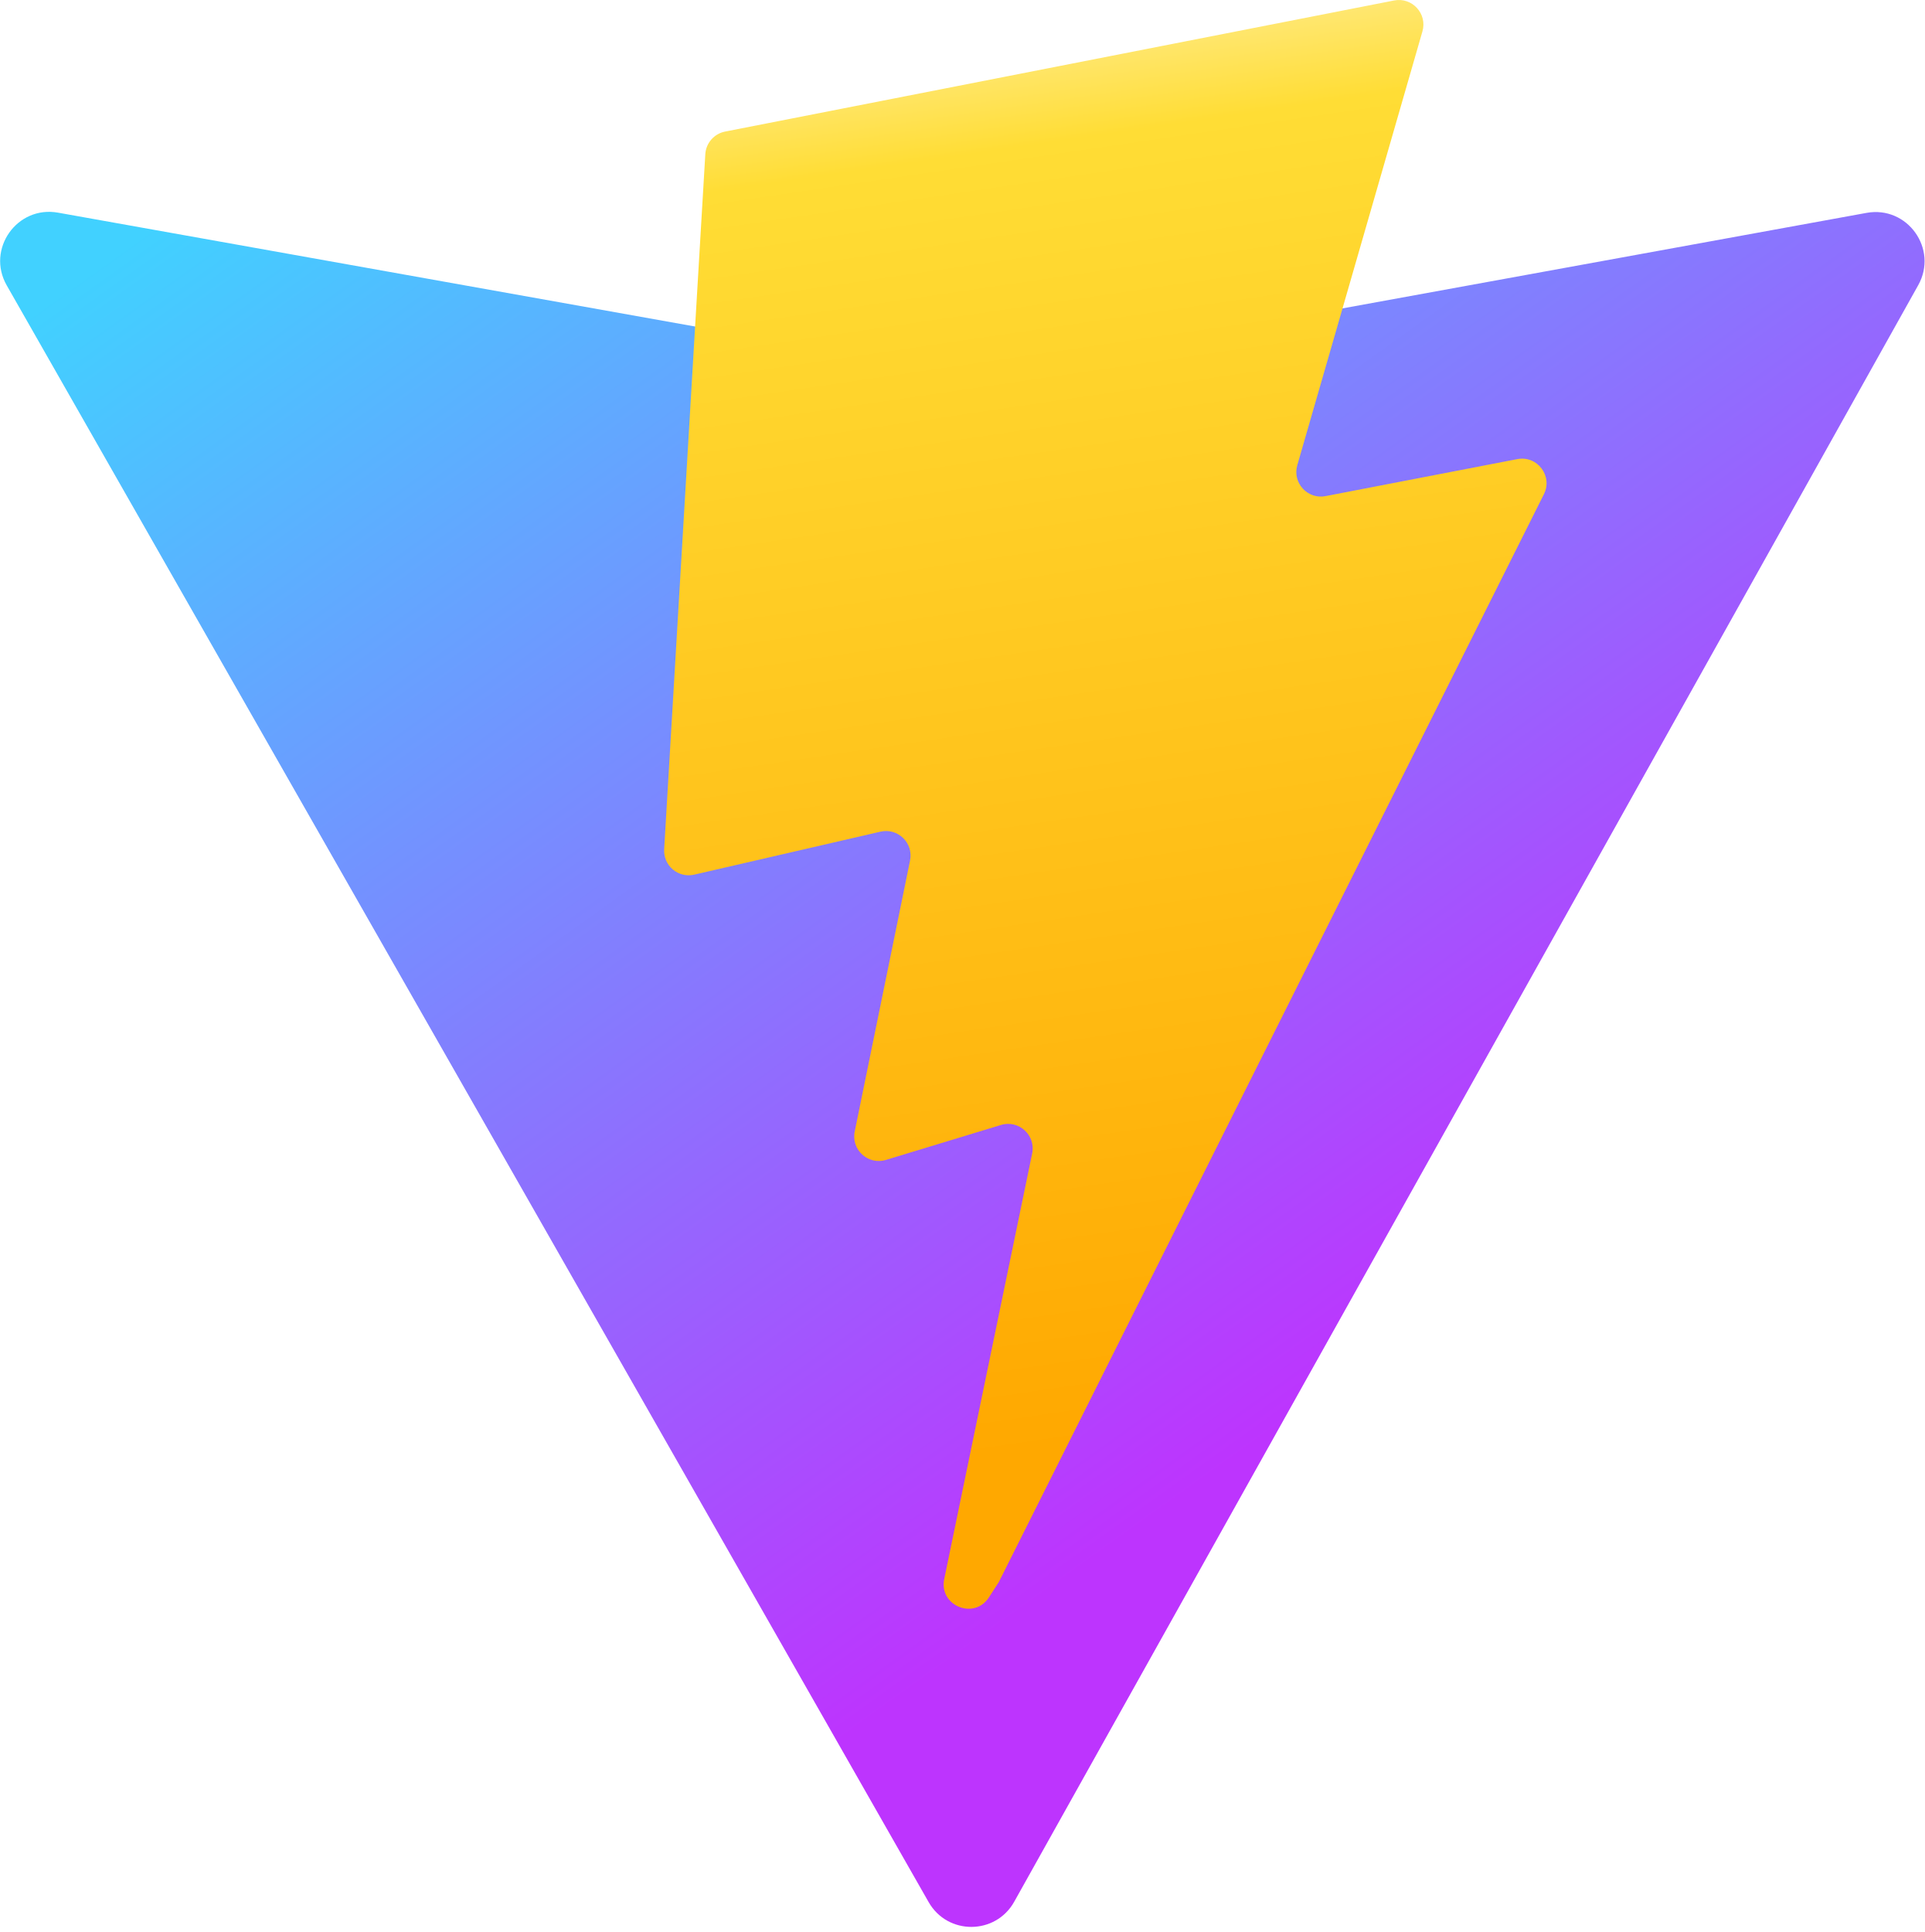
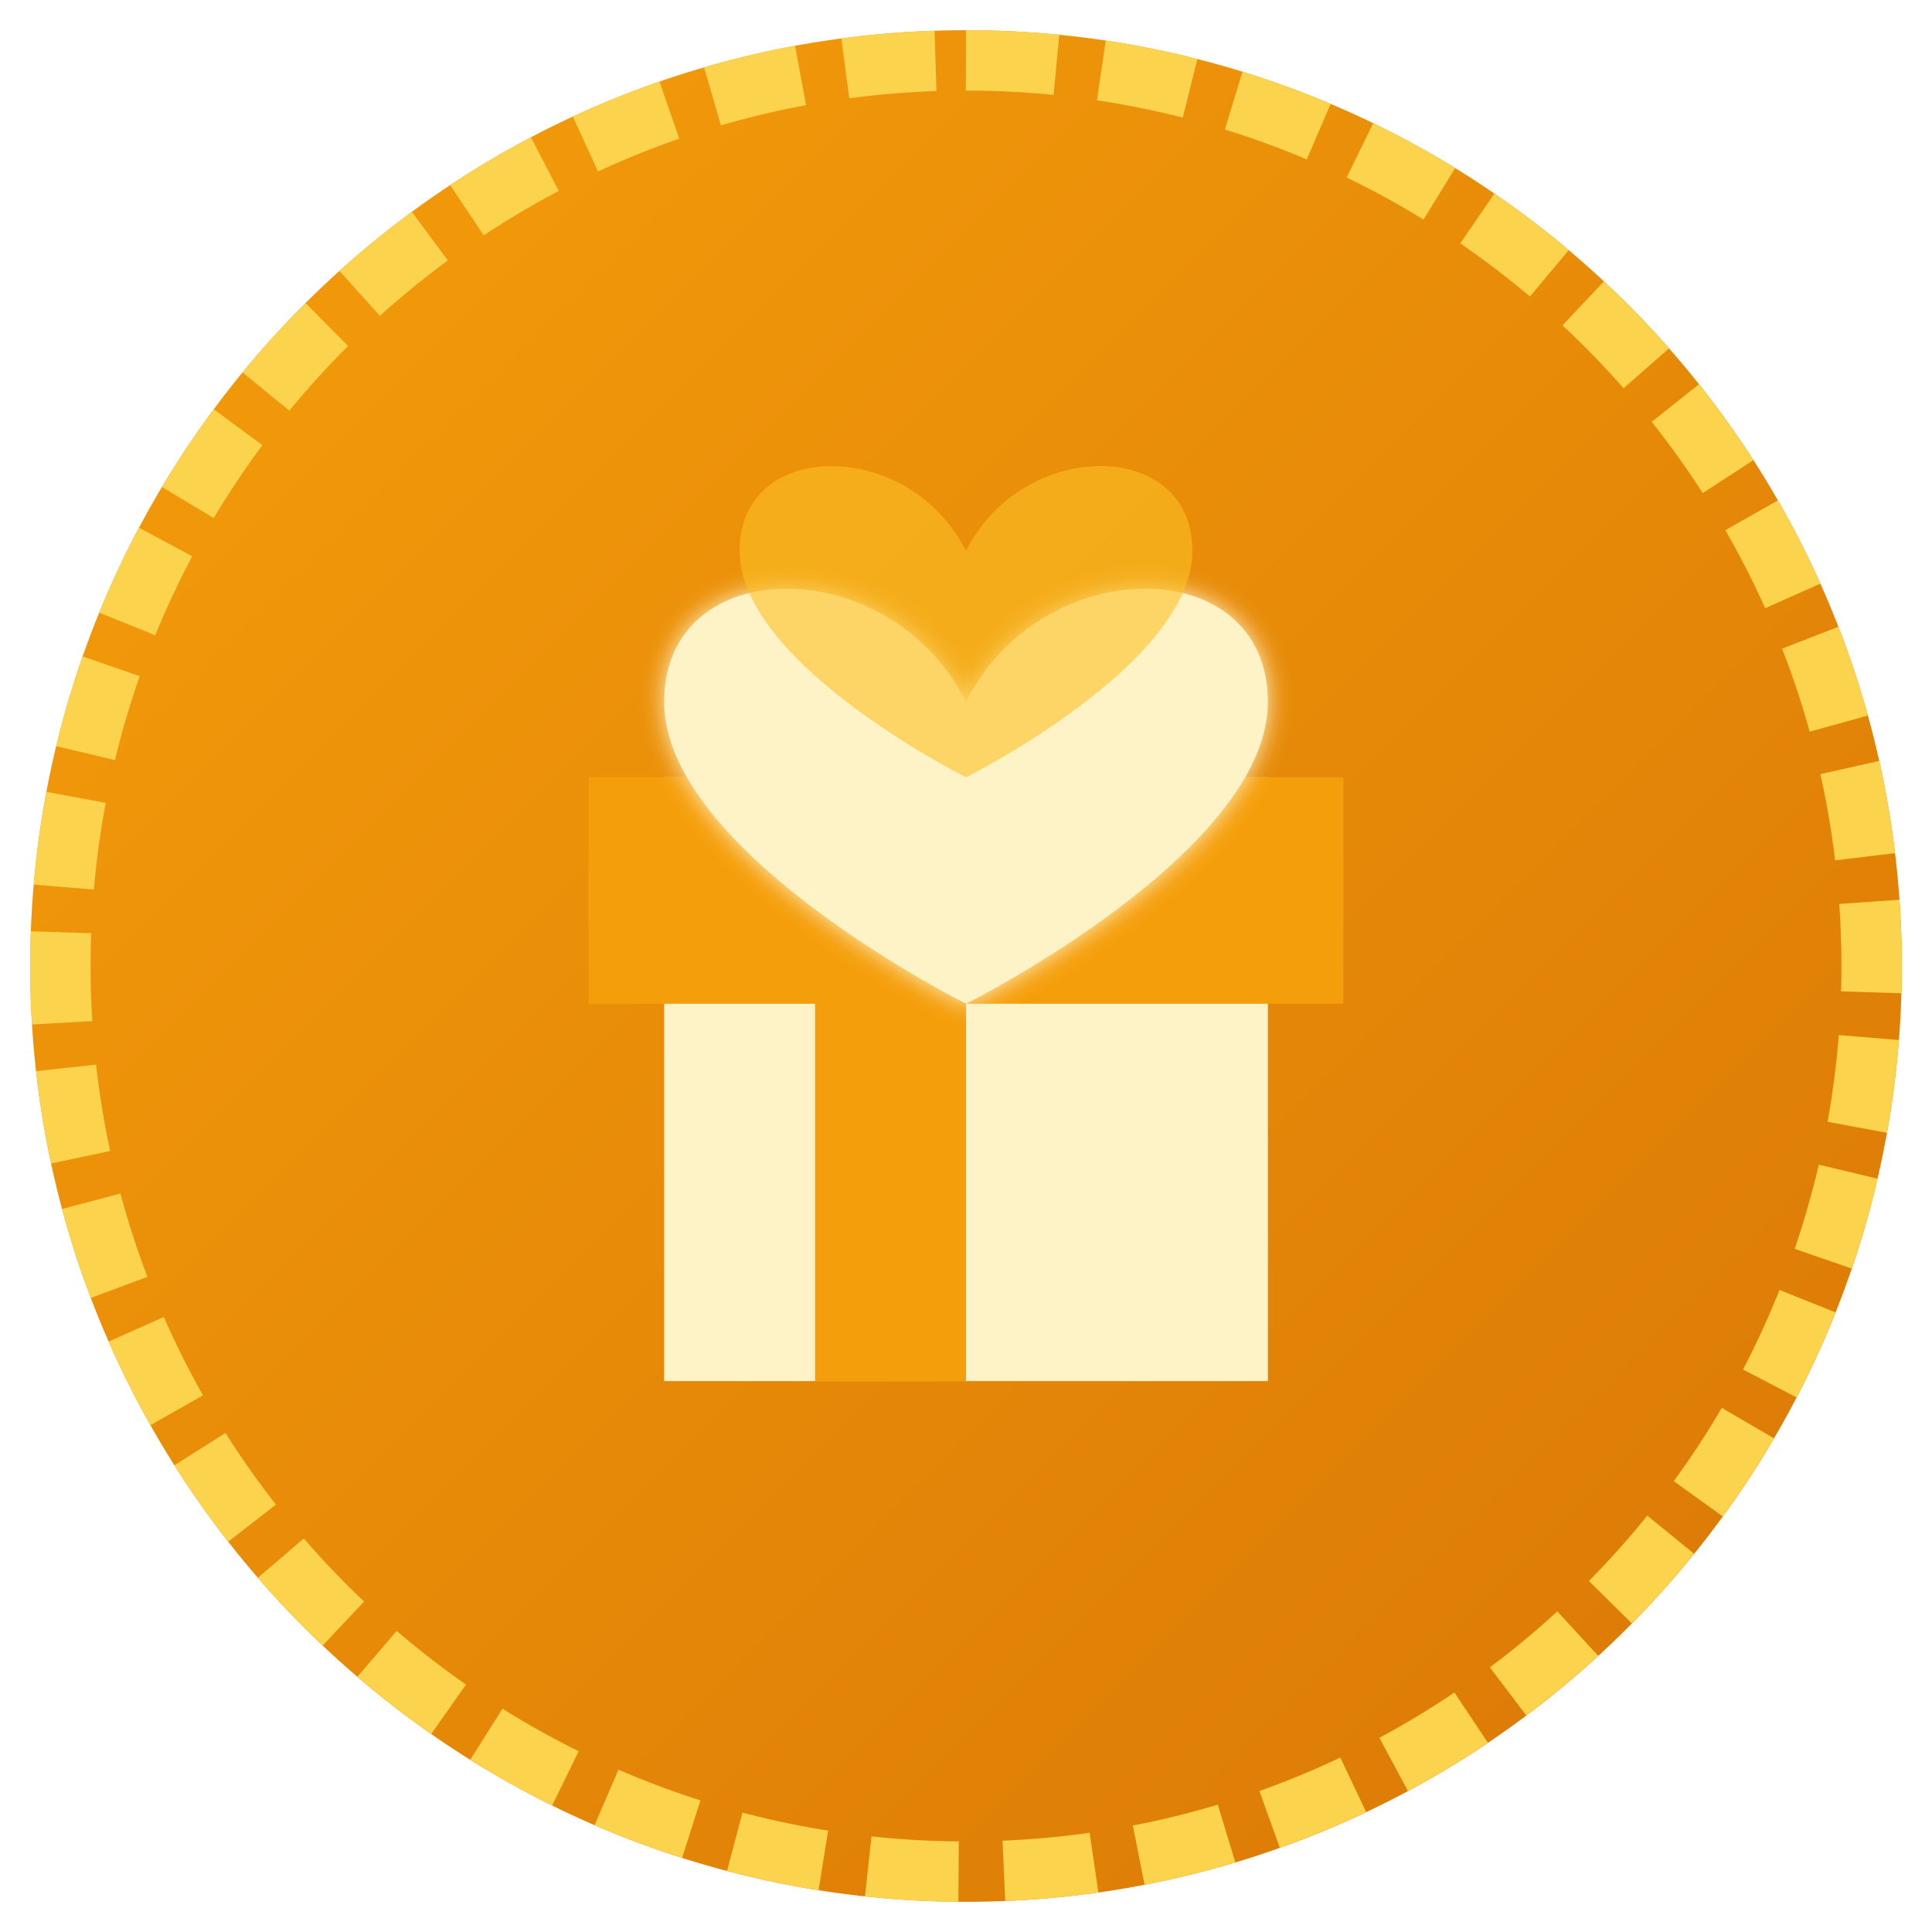
- <svg xmlns="http://www.w3.org/2000/svg" aria-hidden="true" role="img" class="iconify iconify--logos" width="31.88" height="32" preserveAspectRatio="xMidYMid meet" viewBox="0 0 256 257">
+ <svg xmlns="http://www.w3.org/2000/svg" viewBox="0 0 512 512">
  <defs>
-     <linearGradient id="IconifyId1813088fe1fbc01fb466" x1="-.828%" x2="57.636%" y1="7.652%" y2="78.411%">
-       <stop offset="0%" stop-color="#41D1FF" />
-       <stop offset="100%" stop-color="#BD34FE" />
+     <linearGradient id="bgGradient" x1="0%" y1="0%" x2="100%" y2="100%">
+       <stop offset="0%" style="stop-color:#F59E0B" />
+       <stop offset="100%" style="stop-color:#D97706" />
    </linearGradient>
-     <linearGradient id="IconifyId1813088fe1fbc01fb467" x1="43.376%" x2="50.316%" y1="2.242%" y2="89.03%">
-       <stop offset="0%" stop-color="#FFEA83" />
-       <stop offset="8.333%" stop-color="#FFDD35" />
-       <stop offset="100%" stop-color="#FFA800" />
-     </linearGradient>
+     <filter id="glow">
+       <feGaussianBlur stdDeviation="3" result="blur" />
+       <feComposite in="blur" in2="SourceGraphic" operator="over" />
+     </filter>
  </defs>
-   <path fill="url(#IconifyId1813088fe1fbc01fb466)" d="M255.153 37.938L134.897 252.976c-2.483 4.44-8.862 4.466-11.382.048L.875 37.958c-2.746-4.814 1.371-10.646 6.827-9.67l120.385 21.517a6.537 6.537 0 0 0 2.322-.004l117.867-21.483c5.438-.991 9.574 4.796 6.877 9.62Z" />
-   <path fill="url(#IconifyId1813088fe1fbc01fb467)" d="M185.432.063L96.44 17.501a3.268 3.268 0 0 0-2.634 3.014l-5.474 92.456a3.268 3.268 0 0 0 3.997 3.378l24.777-5.718c2.318-.535 4.413 1.507 3.936 3.838l-7.361 36.047c-.495 2.426 1.782 4.5 4.151 3.78l15.304-4.649c2.372-.72 4.652 1.36 4.15 3.788l-11.698 56.621c-.732 3.542 3.979 5.473 5.943 2.437l1.313-2.028l72.516-144.72c1.215-2.423-.88-5.186-3.54-4.672l-25.505 4.922c-2.396.462-4.435-1.77-3.759-4.114l16.646-57.705c.677-2.35-1.37-4.583-3.769-4.113Z" />
+   <circle cx="256" cy="256" r="248" fill="url(#bgGradient)" />
+   <path d="M256 16c132.5 0 240 107.5 240 240s-107.5 240-240 240S16 388.5 16 256 123.5 16 256 16" fill="none" stroke="#FCD34D" stroke-width="16" stroke-dasharray="24,12" />
+   <path d="M176 206h160v160H176z" fill="#FEF3C7" />
+   <path d="M236 206v160M156 246h200" stroke="#F59E0B" stroke-width="40" />
+   <path d="M156 206h200v40H156z" fill="#F59E0B" />
+   <path d="M256 186c-20-40-80-40-80 0 0 40 80 80 80 80s80-40 80-80c0-40-60-40-80 0" fill="#FEF3C7" filter="url(#glow)" />
+   <path d="M256 146c-15-30-60-30-60 0 0 30 60 60 60 60s60-30 60-60c0-30-45-30-60 0" fill="#FBBF24" opacity="0.6" />
</svg>
